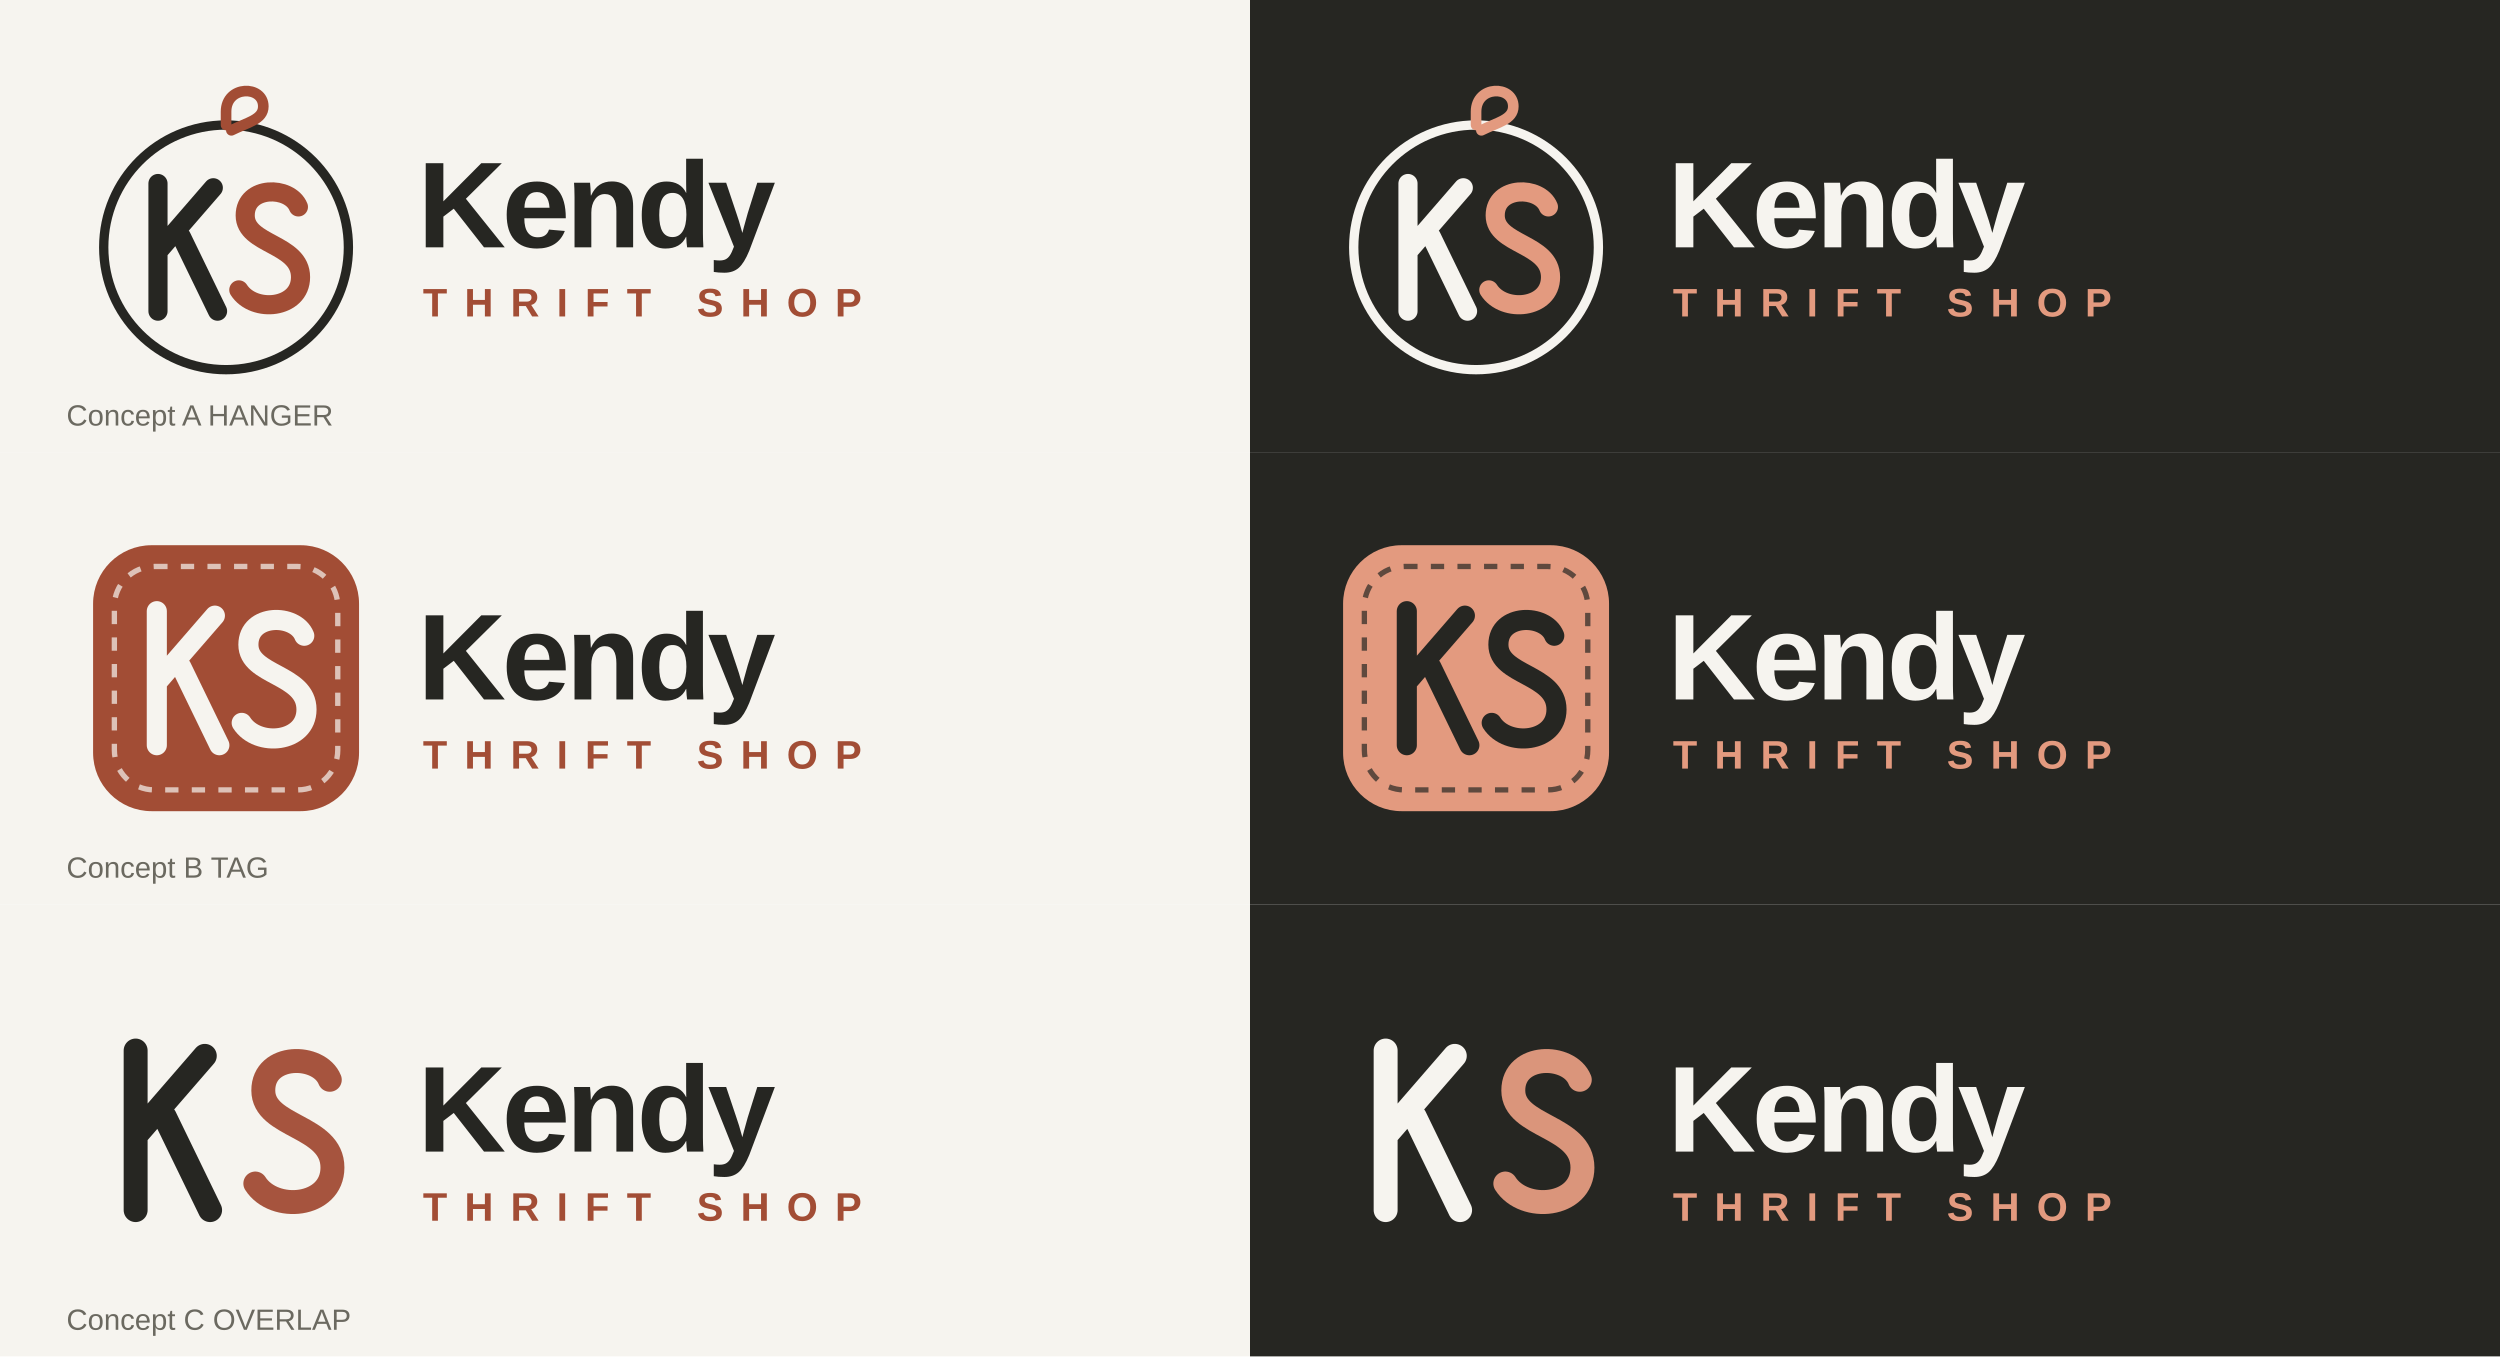
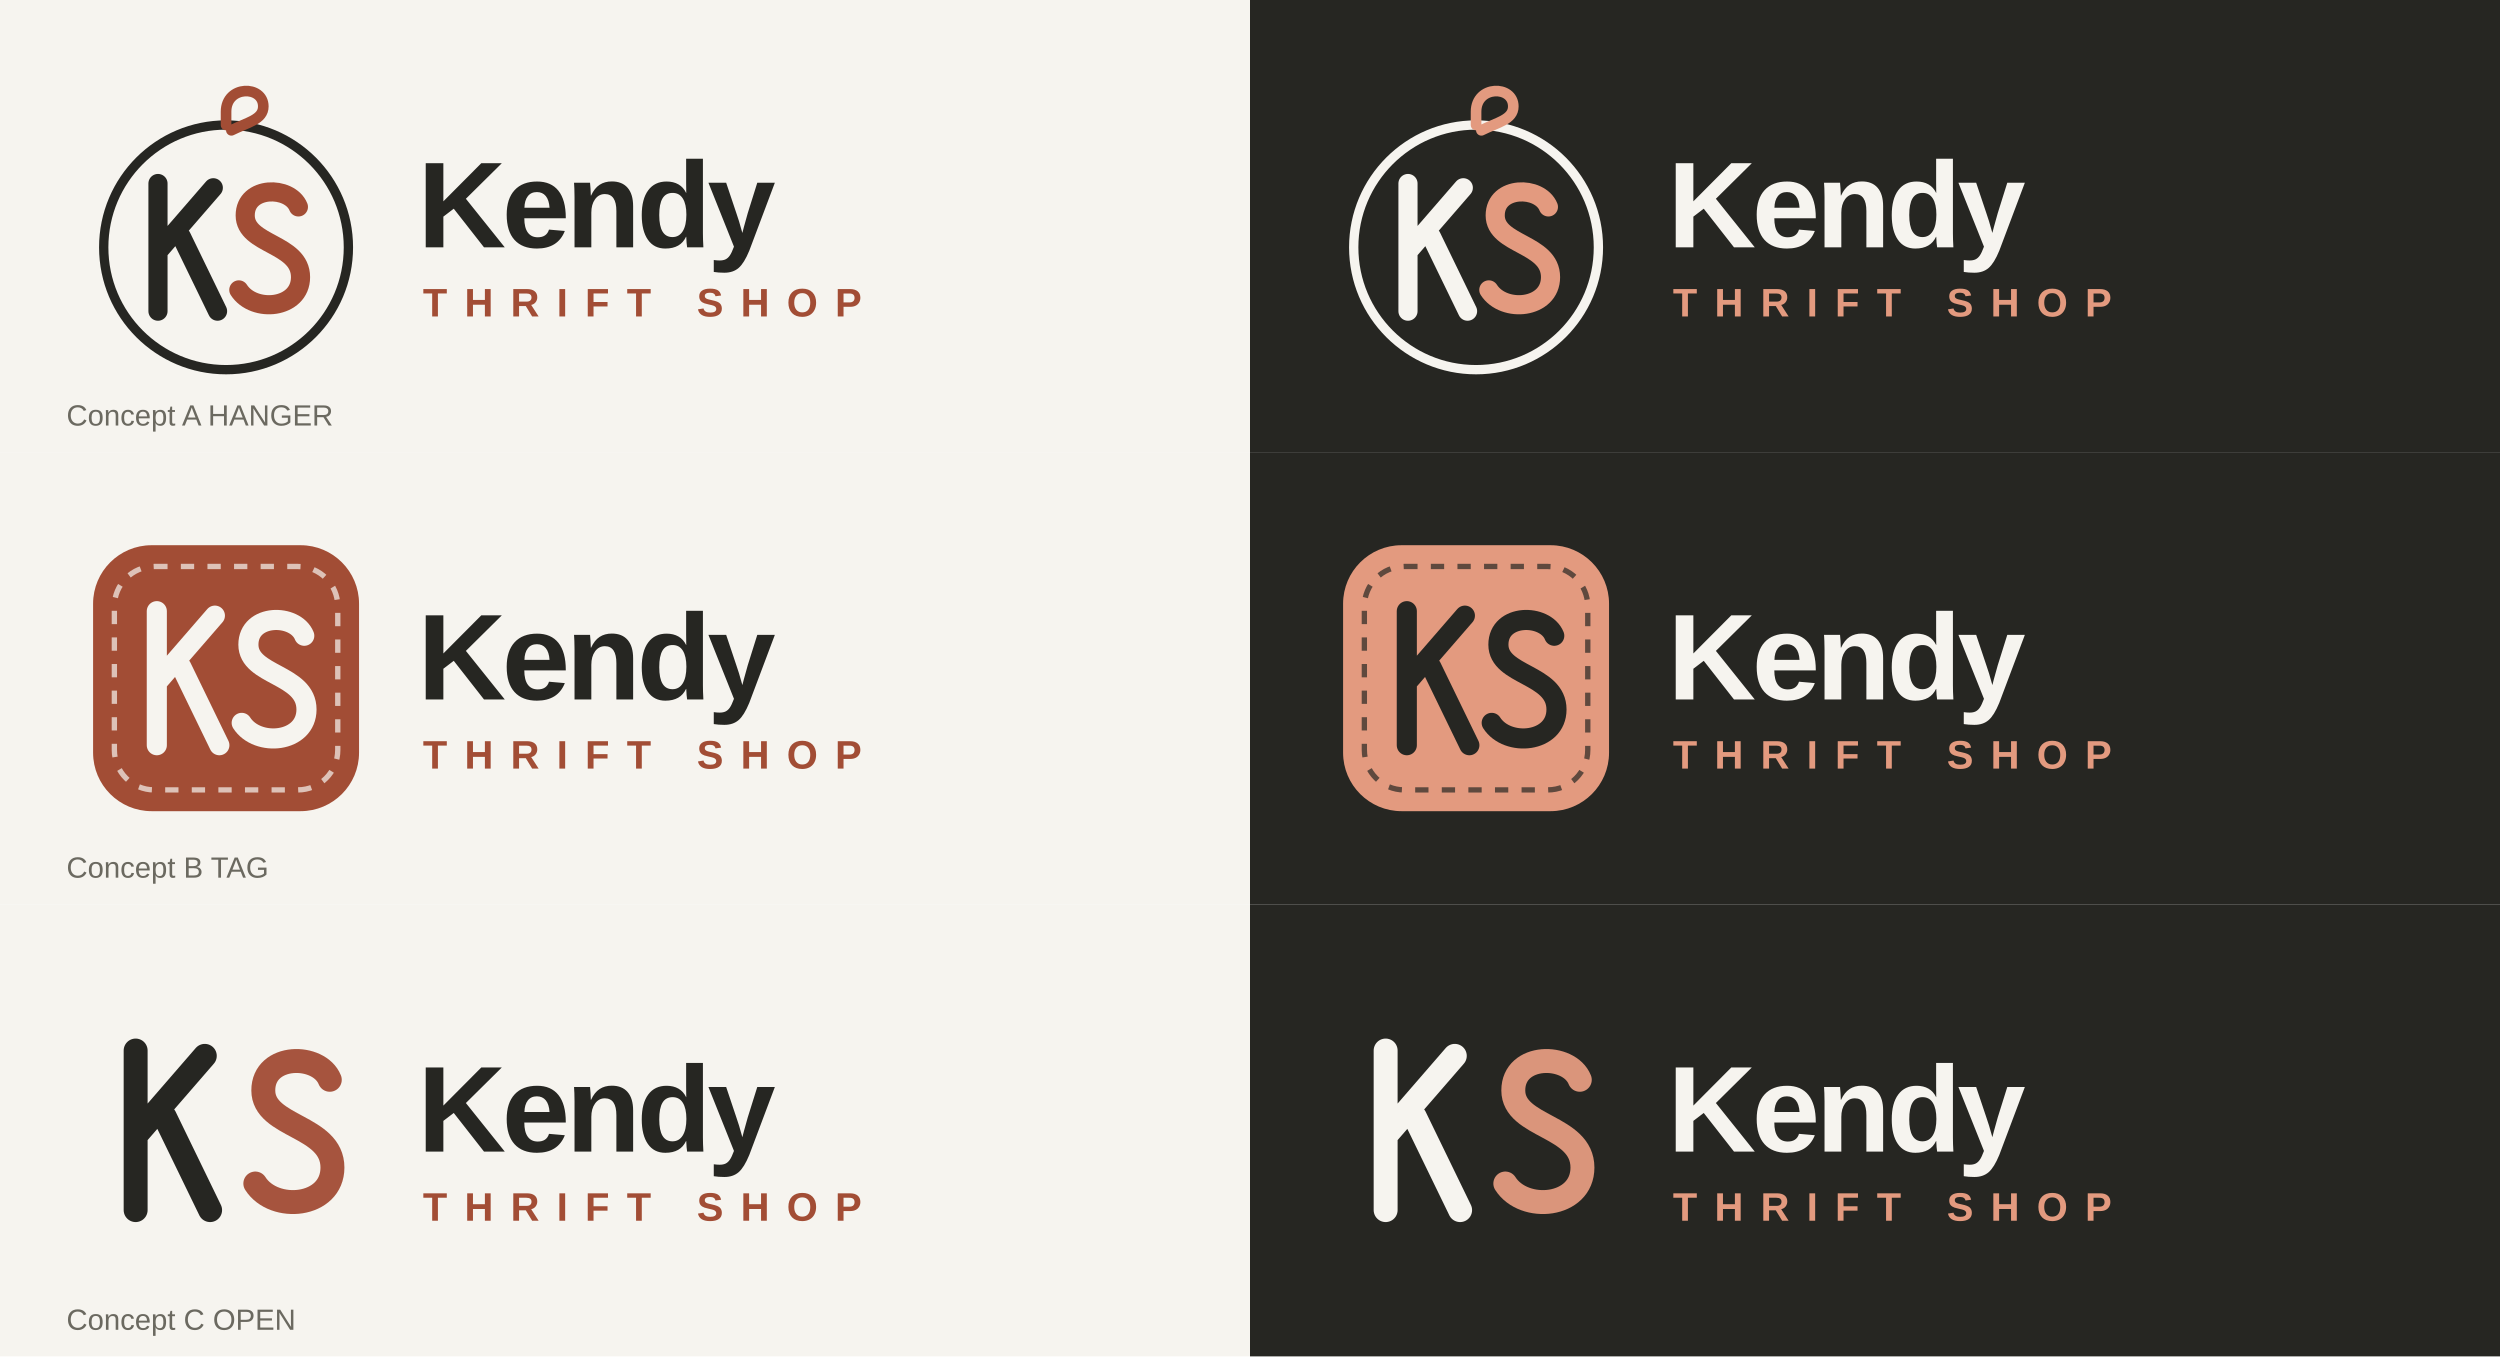
<svg xmlns="http://www.w3.org/2000/svg" viewBox="0 0 940 510" width="940" height="510">
  <rect x="0" y="0" width="470" height="170" fill="#f6f4ef" />
  <rect x="470" y="0" width="470" height="170" fill="#262622" />
  <g transform="translate(25 25)">
    <g>
      <circle cx="60" cy="68" r="46" fill="none" stroke="#262622" stroke-width="3.5" />
      <path d="M60 22V17C60 7 74 7 74 15C74 20 68 21 62 24" fill="none" stroke="#a24d35" stroke-width="4" stroke-linecap="round" />
      <g transform="translate(60 68) scale(.8) translate(-60 -60)">
        <g fill="none" stroke-width="9" stroke-linecap="round" stroke-linejoin="round">
          <path d="M28 30V90M28 62L54 32M39 55L56 90" stroke="#262622" />
          <path d="M94 41C90 31 69 31 69 45C69 59 95 58 95 74C95 89 73 91 66 80" stroke="#a24d35" />
        </g>
      </g>
    </g>
    <text x="132" y="68" font-family="Manrope, 'DM Sans', Arial, sans-serif" font-size="46" font-weight="800" letter-spacing="-1.5" fill="#262622">Kendy</text>
    <text x="134" y="94" font-family="Manrope, 'DM Sans', Arial, sans-serif" font-size="15" font-weight="600" letter-spacing="6.5" fill="#a24d35">THRIFT SHOP</text>
  </g>
  <g transform="translate(495 25)">
    <g>
      <circle cx="60" cy="68" r="46" fill="none" stroke="#f6f4ef" stroke-width="3.5" />
      <path d="M60 22V17C60 7 74 7 74 15C74 20 68 21 62 24" fill="none" stroke="#e39a7f" stroke-width="4" stroke-linecap="round" />
      <g transform="translate(60 68) scale(.8) translate(-60 -60)">
        <g fill="none" stroke-width="9" stroke-linecap="round" stroke-linejoin="round">
          <path d="M28 30V90M28 62L54 32M39 55L56 90" stroke="#f6f4ef" />
          <path d="M94 41C90 31 69 31 69 45C69 59 95 58 95 74C95 89 73 91 66 80" stroke="#e39a7f" />
        </g>
      </g>
    </g>
    <text x="132" y="68" font-family="Manrope, 'DM Sans', Arial, sans-serif" font-size="46" font-weight="800" letter-spacing="-1.5" fill="#f6f4ef">Kendy</text>
    <text x="134" y="94" font-family="Manrope, 'DM Sans', Arial, sans-serif" font-size="15" font-weight="600" letter-spacing="6.5" fill="#e39a7f">THRIFT SHOP</text>
  </g>
  <text x="25" y="160" font-family="Manrope, 'DM Sans', Arial, sans-serif" font-size="11" fill="#6b6960">Concept A HANGER</text>
  <rect x="0" y="170" width="470" height="170" fill="#f6f4ef" />
  <rect x="470" y="170" width="470" height="170" fill="#262622" />
  <g transform="translate(25 195)">
    <g>
      <rect x="10" y="10" width="100" height="100" rx="22" fill="#a24d35" />
      <rect x="18" y="18" width="84" height="84" rx="15" fill="none" stroke="#f6f4ef" stroke-width="2" stroke-dasharray="5 5" opacity=".7" />
      <g transform="translate(60 60) scale(.84) translate(-60 -60)">
        <g fill="none" stroke-width="9" stroke-linecap="round" stroke-linejoin="round">
          <path d="M29 30V90M29 62L55 32M40 55L57 90" stroke="#f6f4ef" />
          <path d="M95 41C91 31 70 31 70 45C70 59 96 58 96 74C96 89 74 91 67 80" stroke="#f6f4ef" />
        </g>
      </g>
    </g>
    <text x="132" y="68" font-family="Manrope, 'DM Sans', Arial, sans-serif" font-size="46" font-weight="800" letter-spacing="-1.5" fill="#262622">Kendy</text>
    <text x="134" y="94" font-family="Manrope, 'DM Sans', Arial, sans-serif" font-size="15" font-weight="600" letter-spacing="6.5" fill="#a24d35">THRIFT SHOP</text>
  </g>
  <g transform="translate(495 195)">
    <g>
      <rect x="10" y="10" width="100" height="100" rx="22" fill="#e39a7f" />
      <rect x="18" y="18" width="84" height="84" rx="15" fill="none" stroke="#262622" stroke-width="2" stroke-dasharray="5 5" opacity=".7" />
      <g transform="translate(60 60) scale(.84) translate(-60 -60)">
        <g fill="none" stroke-width="9" stroke-linecap="round" stroke-linejoin="round">
          <path d="M29 30V90M29 62L55 32M40 55L57 90" stroke="#262622" />
          <path d="M95 41C91 31 70 31 70 45C70 59 96 58 96 74C96 89 74 91 67 80" stroke="#262622" />
        </g>
      </g>
    </g>
    <text x="132" y="68" font-family="Manrope, 'DM Sans', Arial, sans-serif" font-size="46" font-weight="800" letter-spacing="-1.5" fill="#f6f4ef">Kendy</text>
    <text x="134" y="94" font-family="Manrope, 'DM Sans', Arial, sans-serif" font-size="15" font-weight="600" letter-spacing="6.5" fill="#e39a7f">THRIFT SHOP</text>
  </g>
  <text x="25" y="330" font-family="Manrope, 'DM Sans', Arial, sans-serif" font-size="11" fill="#6b6960">Concept B TAG</text>
  <rect x="0" y="340" width="470" height="170" fill="#f6f4ef" />
  <rect x="470" y="340" width="470" height="170" fill="#262622" />
  <g transform="translate(25 365)">
    <g>
      <g fill="none" stroke-width="9" stroke-linecap="round" stroke-linejoin="round">
        <path d="M26 30V90M26 62L52 32M37 55L54 90" stroke="#262622" />
        <g opacity=".95">
          <path d="M99 41C95 31 74 31 74 45C74 59 100 58 100 74C100 89 78 91 71 80" stroke="#a24d35" />
        </g>
      </g>
    </g>
    <text x="132" y="68" font-family="Manrope, 'DM Sans', Arial, sans-serif" font-size="46" font-weight="800" letter-spacing="-1.5" fill="#262622">Kendy</text>
    <text x="134" y="94" font-family="Manrope, 'DM Sans', Arial, sans-serif" font-size="15" font-weight="600" letter-spacing="6.5" fill="#a24d35">THRIFT SHOP</text>
  </g>
  <g transform="translate(495 365)">
    <g>
      <g fill="none" stroke-width="9" stroke-linecap="round" stroke-linejoin="round">
        <path d="M26 30V90M26 62L52 32M37 55L54 90" stroke="#f6f4ef" />
        <g opacity=".95">
          <path d="M99 41C95 31 74 31 74 45C74 59 100 58 100 74C100 89 78 91 71 80" stroke="#e39a7f" />
        </g>
      </g>
    </g>
    <text x="132" y="68" font-family="Manrope, 'DM Sans', Arial, sans-serif" font-size="46" font-weight="800" letter-spacing="-1.5" fill="#f6f4ef">Kendy</text>
    <text x="134" y="94" font-family="Manrope, 'DM Sans', Arial, sans-serif" font-size="15" font-weight="600" letter-spacing="6.5" fill="#e39a7f">THRIFT SHOP</text>
  </g>
-   <text x="25" y="500" font-family="Manrope, 'DM Sans', Arial, sans-serif" font-size="11" fill="#6b6960">Concept C OVERLAP</text>
+   <text x="25" y="500" font-family="Manrope, 'DM Sans', Arial, sans-serif" font-size="11" fill="#6b6960">Concept C OPEN</text>
</svg>
